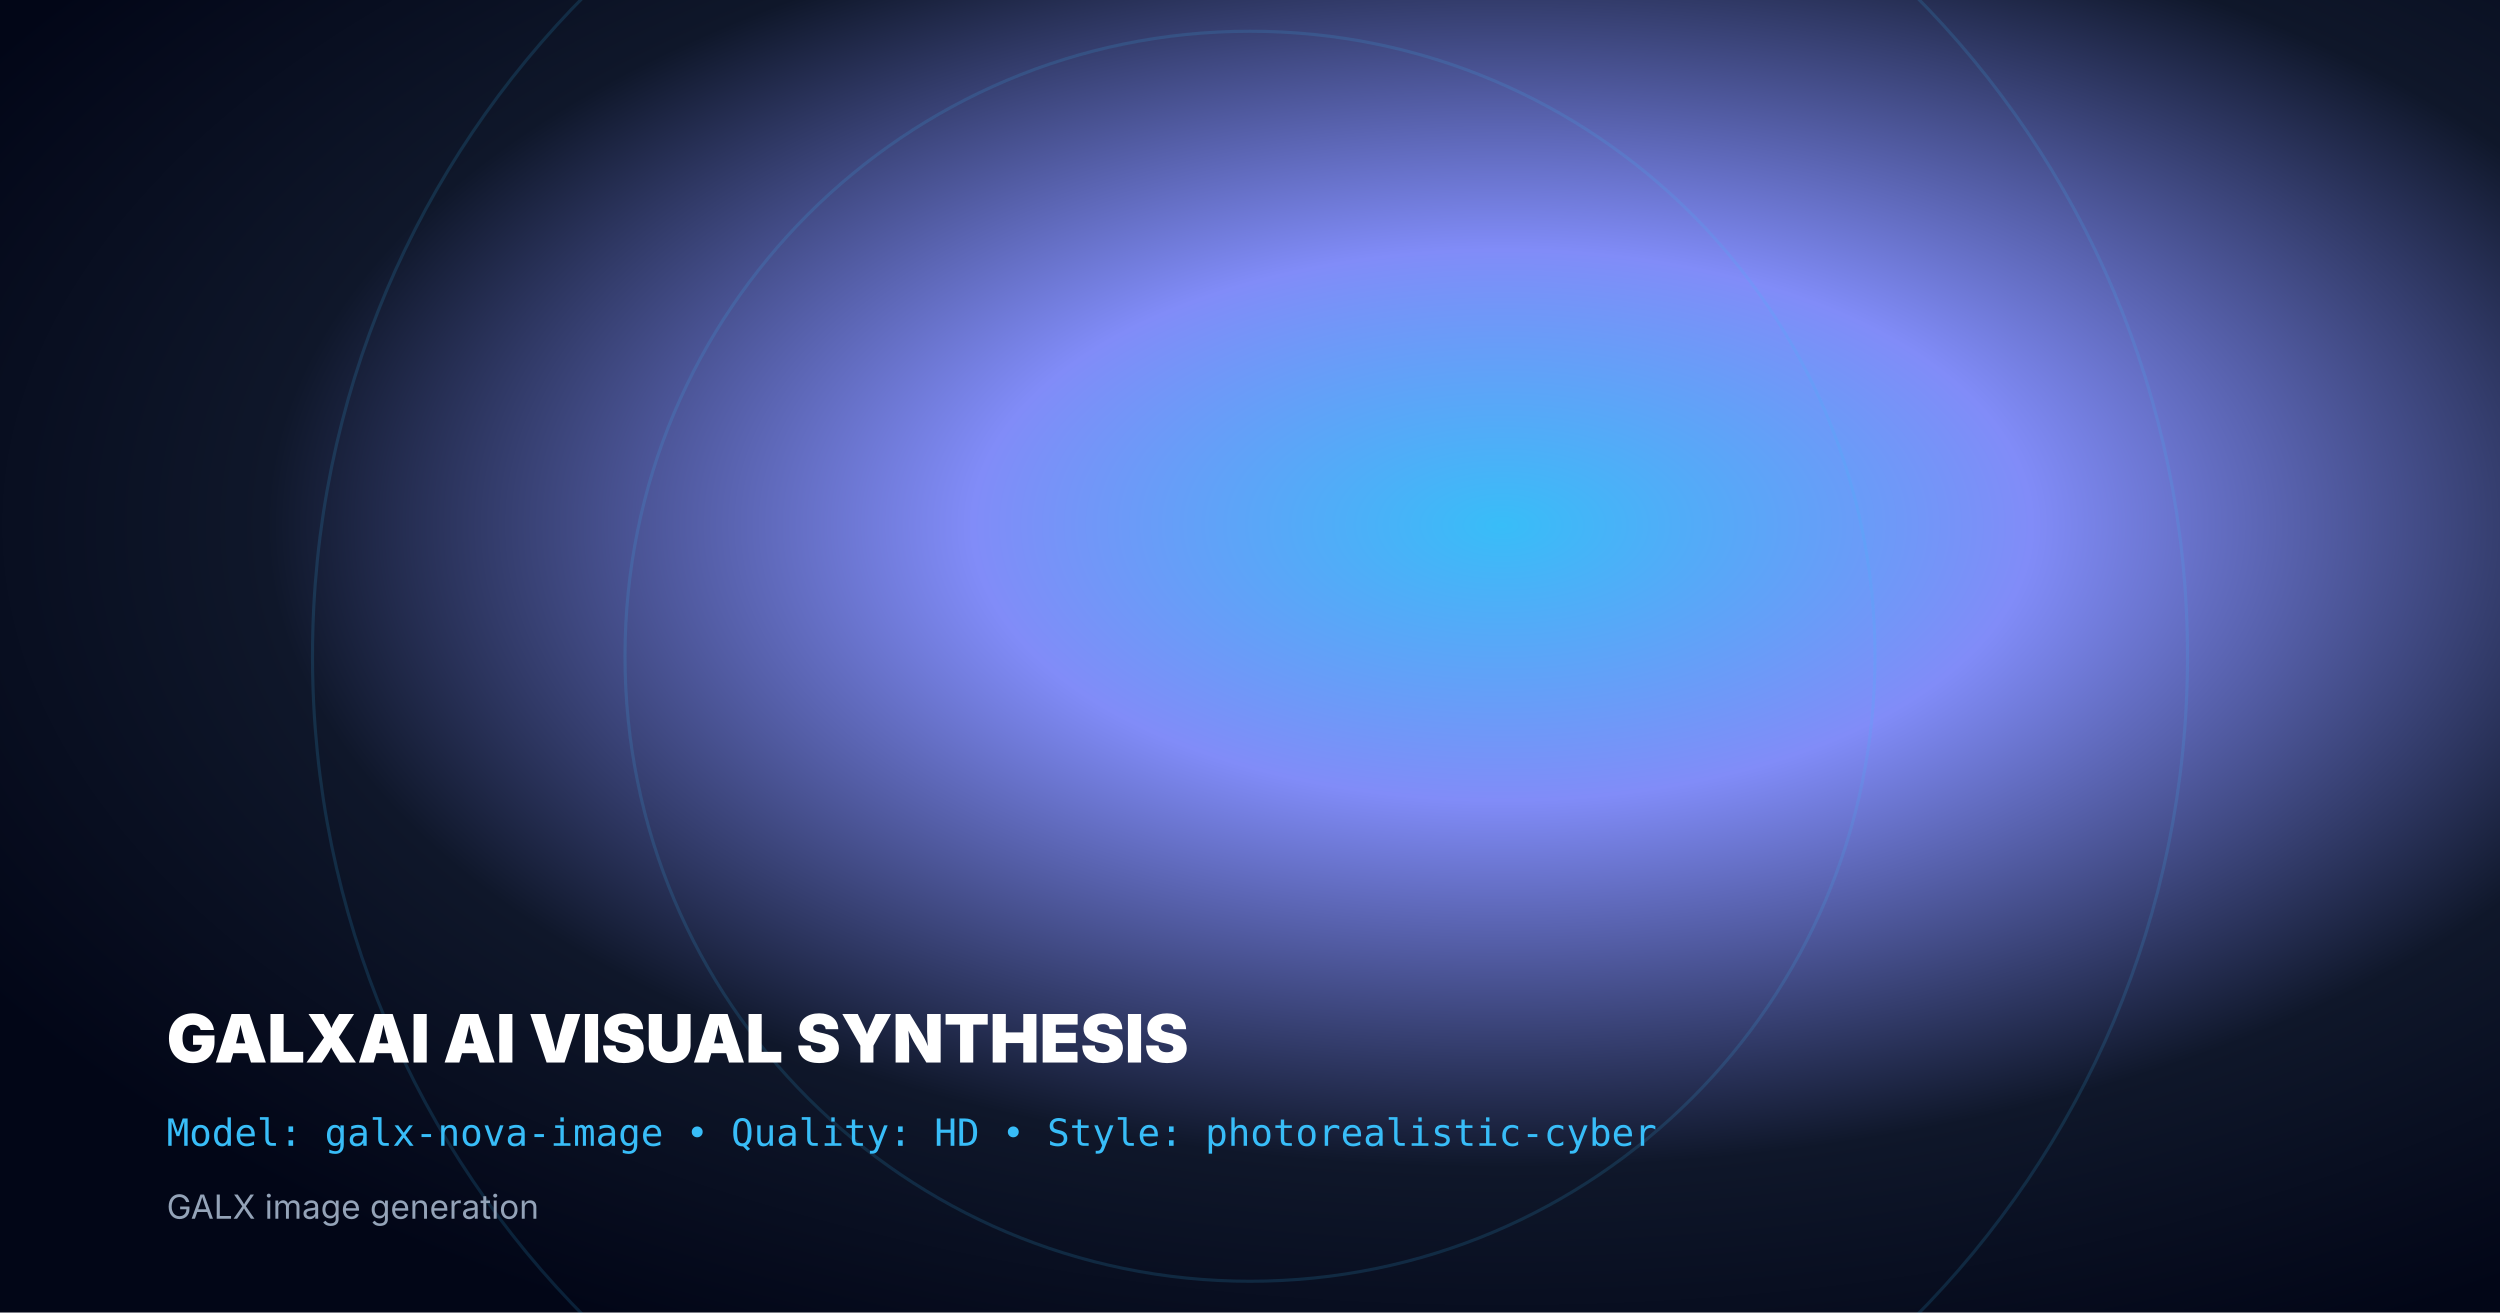
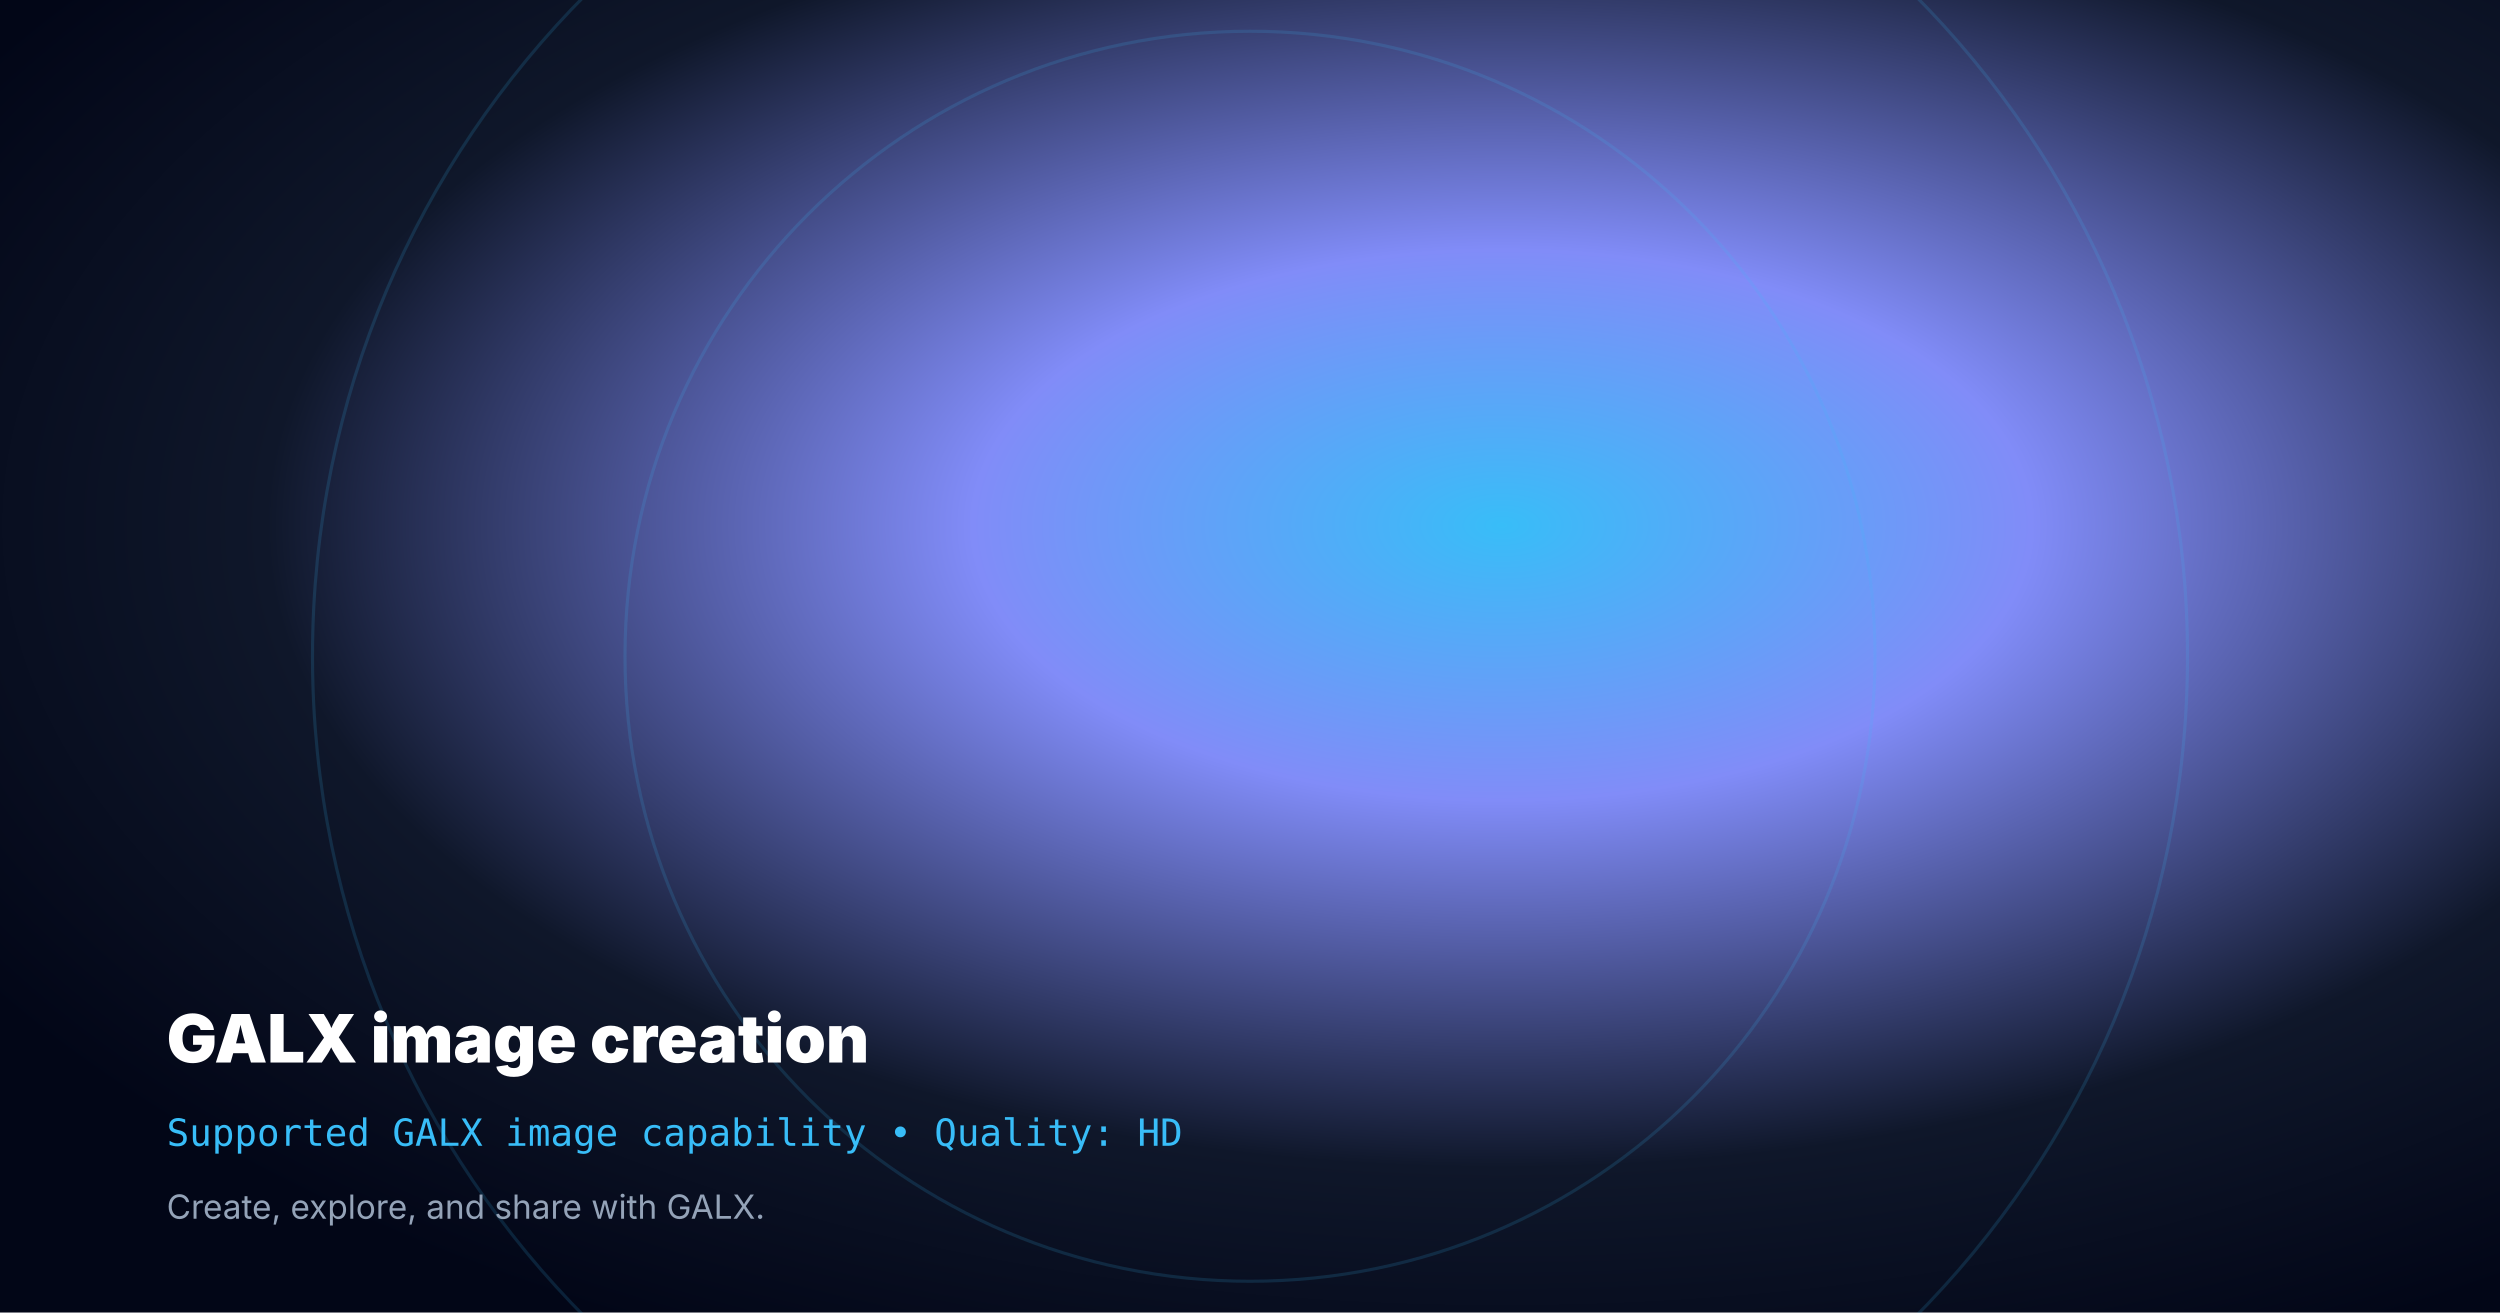
<svg xmlns="http://www.w3.org/2000/svg" viewBox="0 0 1200 630" width="1200" height="630">
  <defs>
    <radialGradient id="ai-glow-ai_img_1787787780213_a8f41658" cx="60%" cy="40%" r="70%">
      <stop offset="0%" stop-color="#38bdf8" />
      <stop offset="30%" stop-color="#818cf8" />
      <stop offset="70%" stop-color="#0f172a" />
      <stop offset="100%" stop-color="#020617" />
    </radialGradient>
    <filter id="ai-blur-ai_img_1787787780213_a8f41658">
      <feGaussianBlur stdDeviation="30" />
    </filter>
  </defs>
  <rect width="1200" height="630" fill="url(#ai-glow-ai_img_1787787780213_a8f41658)" />
  <g opacity="0.15" stroke="#38bdf8" stroke-width="1.5">
    <circle cx="600" cy="315" r="300" fill="none" />
    <circle cx="600" cy="315" r="450" fill="none" />
  </g>
-   <text x="80" y="510" font-family="-apple-system,BlinkMacSystemFont,sans-serif" font-size="32" font-weight="900" fill="#ffffff">GALXAI AI VISUAL SYNTHESIS</text>
-   <text x="80" y="550" font-family="monospace" font-size="18" fill="#38bdf8">Model: galx-nova-image • Quality: HD • Style: photorealistic-cyber</text>
-   <text x="80" y="585" font-family="-apple-system,BlinkMacSystemFont,sans-serif" font-size="16" fill="#94a3b8">GALX image generation</text>
+   <text x="80" y="510" font-family="-apple-system,BlinkMacSystemFont,sans-serif" font-size="32" font-weight="900" fill="#ffffff">GALX image creation</text>
+   <text x="80" y="550" font-family="monospace" font-size="18" fill="#38bdf8">Supported GALX image capability • Quality: HD</text>
+   <text x="80" y="585" font-family="-apple-system,BlinkMacSystemFont,sans-serif" font-size="16" fill="#94a3b8">Create, explore, and share with GALX.</text>
</svg>
